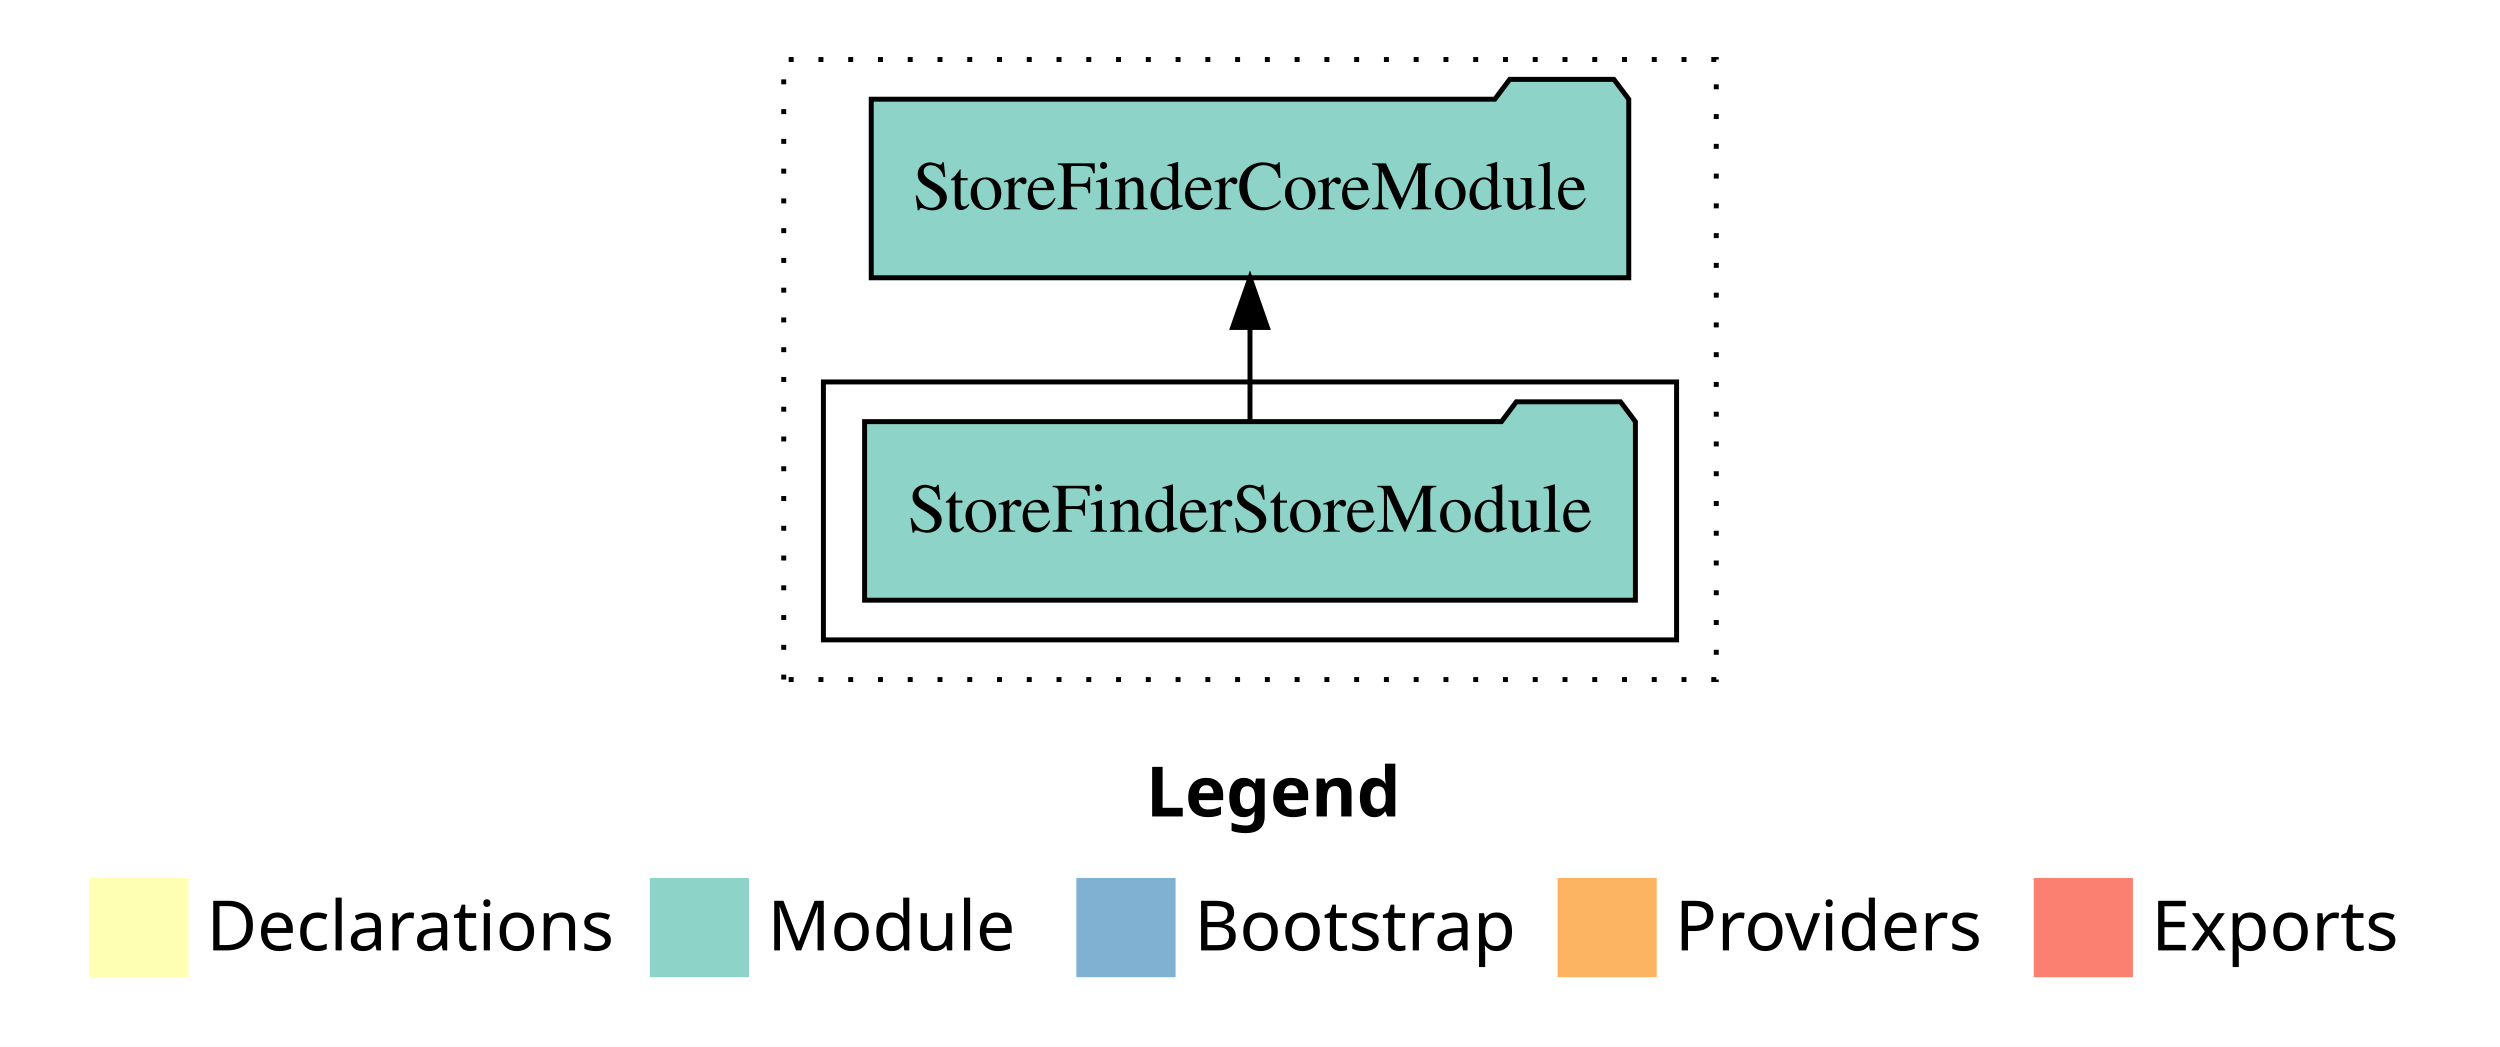
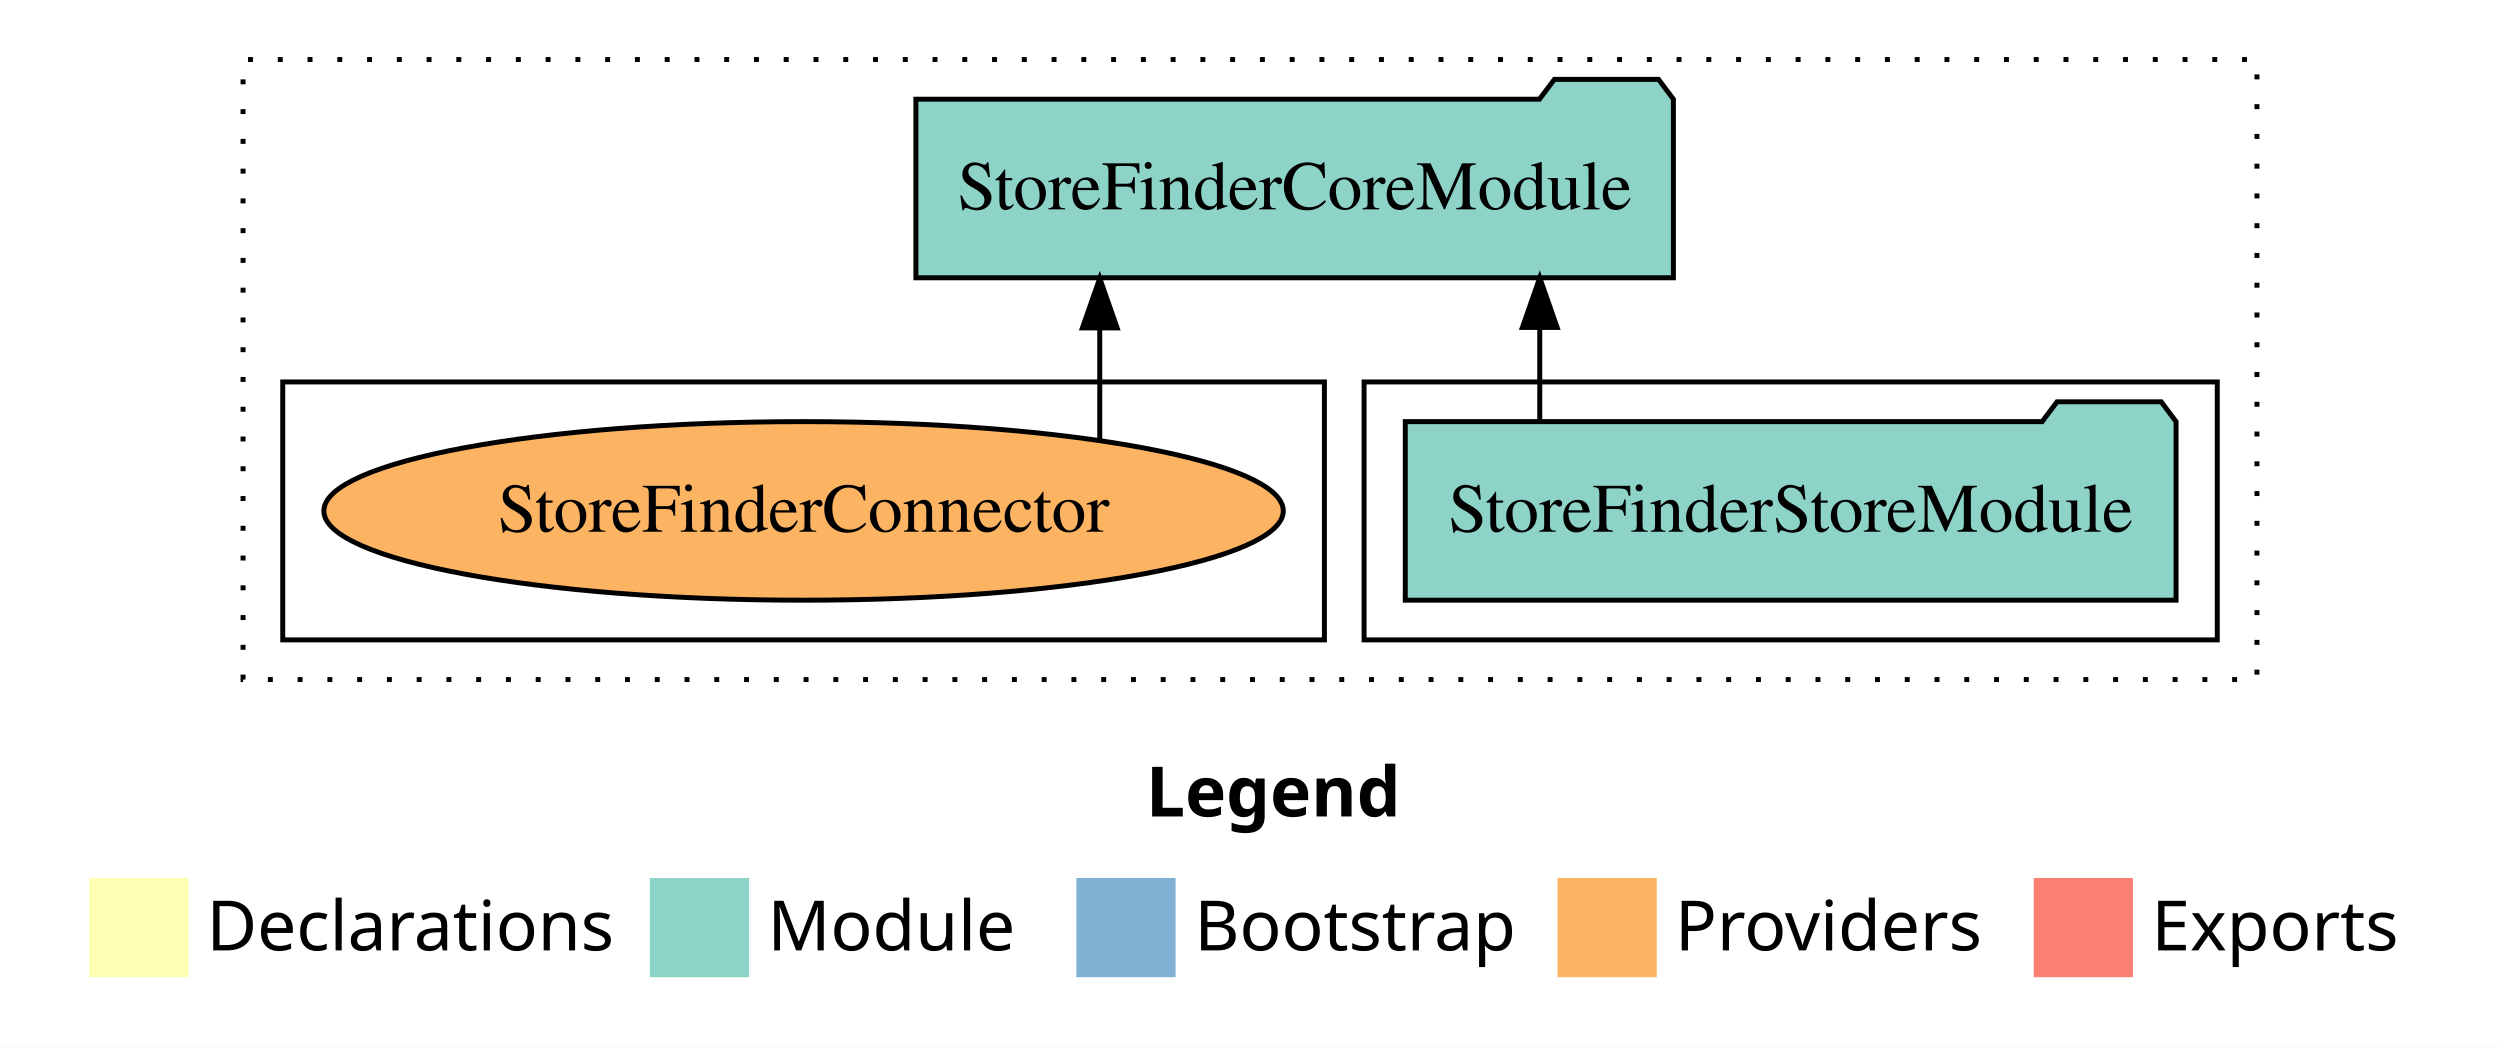
<svg xmlns="http://www.w3.org/2000/svg" width="504pt" height="211pt" viewBox="0.00 0.00 504.00 211.00">
  <g id="graph0" class="graph" transform="scale(1 1) rotate(0) translate(4 207)">
    <polygon fill="#ffffff" stroke="transparent" points="-4,4 -4,-207 500,-207 500,4 -4,4" />
    <text text-anchor="start" x="227.009" y="-42.4" font-family="sans-serif" font-weight="bold" font-size="14.00" fill="#000000">Legend</text>
    <polygon fill="#ffffb3" stroke="transparent" points="14,-10 14,-30 34,-30 34,-10 14,-10" />
    <text text-anchor="start" x="37.629" y="-15.4" font-family="sans-serif" font-size="14.00" fill="#000000">  Declarations</text>
    <polygon fill="#8dd3c7" stroke="transparent" points="127,-10 127,-30 147,-30 147,-10 127,-10" />
    <text text-anchor="start" x="150.725" y="-15.4" font-family="sans-serif" font-size="14.00" fill="#000000">  Module</text>
    <polygon fill="#80b1d3" stroke="transparent" points="213,-10 213,-30 233,-30 233,-10 213,-10" />
    <text text-anchor="start" x="236.781" y="-15.4" font-family="sans-serif" font-size="14.00" fill="#000000">  Bootstrap</text>
    <polygon fill="#fdb462" stroke="transparent" points="310,-10 310,-30 330,-30 330,-10 310,-10" />
    <text text-anchor="start" x="333.673" y="-15.4" font-family="sans-serif" font-size="14.00" fill="#000000">  Providers</text>
    <polygon fill="#fb8072" stroke="transparent" points="406,-10 406,-30 426,-30 426,-10 406,-10" />
    <text text-anchor="start" x="429.726" y="-15.4" font-family="sans-serif" font-size="14.00" fill="#000000">  Exports</text>
    <g id="clust1" class="cluster">
-       <polygon fill="none" stroke="#000000" stroke-dasharray="1,5" points="154,-70 154,-195 342,-195 342,-70 154,-70" />
+       <polygon fill="none" stroke="#000000" stroke-dasharray="1,5" points="45,-70 45,-195 451,-195 451,-70 45,-70" />
    </g>
    <g id="clust3" class="cluster">
-       <polygon fill="none" stroke="#000000" points="162,-78 162,-130 334,-130 334,-78 162,-78" />
+       <polygon fill="none" stroke="#000000" points="271,-78 271,-130 443,-130 443,-78 271,-78" />
+     </g>
+     <g id="clust6" class="cluster">
+       <polygon fill="none" stroke="#000000" points="53,-78 53,-130 263,-130 263,-78 53,-78" />
    </g>
    <g id="node1" class="node">
-       <polygon fill="#8dd3c7" stroke="#000000" points="325.695,-122 322.695,-126 301.695,-126 298.695,-122 170.305,-122 170.305,-86 325.695,-86 325.695,-122" />
-       <text text-anchor="middle" x="248" y="-99.8" font-family="Times,serif" font-size="14.00" fill="#000000">StoreFinderStoreModule</text>
+       <polygon fill="#8dd3c7" stroke="#000000" points="434.695,-122 431.695,-126 410.695,-126 407.695,-122 279.305,-122 279.305,-86 434.695,-86 434.695,-122" />
+       <text text-anchor="middle" x="357" y="-99.8" font-family="Times,serif" font-size="14.00" fill="#000000">StoreFinderStoreModule</text>
    </g>
    <g id="node2" class="node">
-       <polygon fill="#8dd3c7" stroke="#000000" points="324.358,-187 321.358,-191 300.358,-191 297.358,-187 171.642,-187 171.642,-151 324.358,-151 324.358,-187" />
-       <text text-anchor="middle" x="248" y="-164.8" font-family="Times,serif" font-size="14.00" fill="#000000">StoreFinderCoreModule</text>
+       <polygon fill="#8dd3c7" stroke="#000000" points="333.358,-187 330.358,-191 309.358,-191 306.358,-187 180.642,-187 180.642,-151 333.358,-151 333.358,-187" />
+       <text text-anchor="middle" x="257" y="-164.8" font-family="Times,serif" font-size="14.00" fill="#000000">StoreFinderCoreModule</text>
    </g>
    <g id="edge1" class="edge">
-       <path fill="none" stroke="#000000" d="M248,-122.106C248,-122.106 248,-140.991 248,-140.991" />
-       <polygon fill="#000000" stroke="#000000" points="244.5,-140.991 248,-150.991 251.5,-140.991 244.5,-140.991" />
+       <path fill="none" stroke="#000000" d="M306.416,-122.106C306.416,-122.106 306.416,-140.991 306.416,-140.991" />
+       <polygon fill="#000000" stroke="#000000" points="302.916,-140.991 306.416,-150.991 309.916,-140.991 302.916,-140.991" />
+     </g>
+     <g id="node3" class="node">
+       <ellipse fill="#fdb462" stroke="#000000" cx="158" cy="-104" rx="96.71" ry="18" />
+       <text text-anchor="middle" x="158" y="-99.8" font-family="Times,serif" font-size="14.00" fill="#000000">StoreFinderConnector</text>
+     </g>
+     <g id="edge2" class="edge">
+       <path fill="none" stroke="#000000" d="M217.713,-118.426C217.713,-118.426 217.713,-140.894 217.713,-140.894" />
+       <polygon fill="#000000" stroke="#000000" points="214.213,-140.894 217.713,-150.894 221.213,-140.894 214.213,-140.894" />
    </g>
  </g>
</svg>
